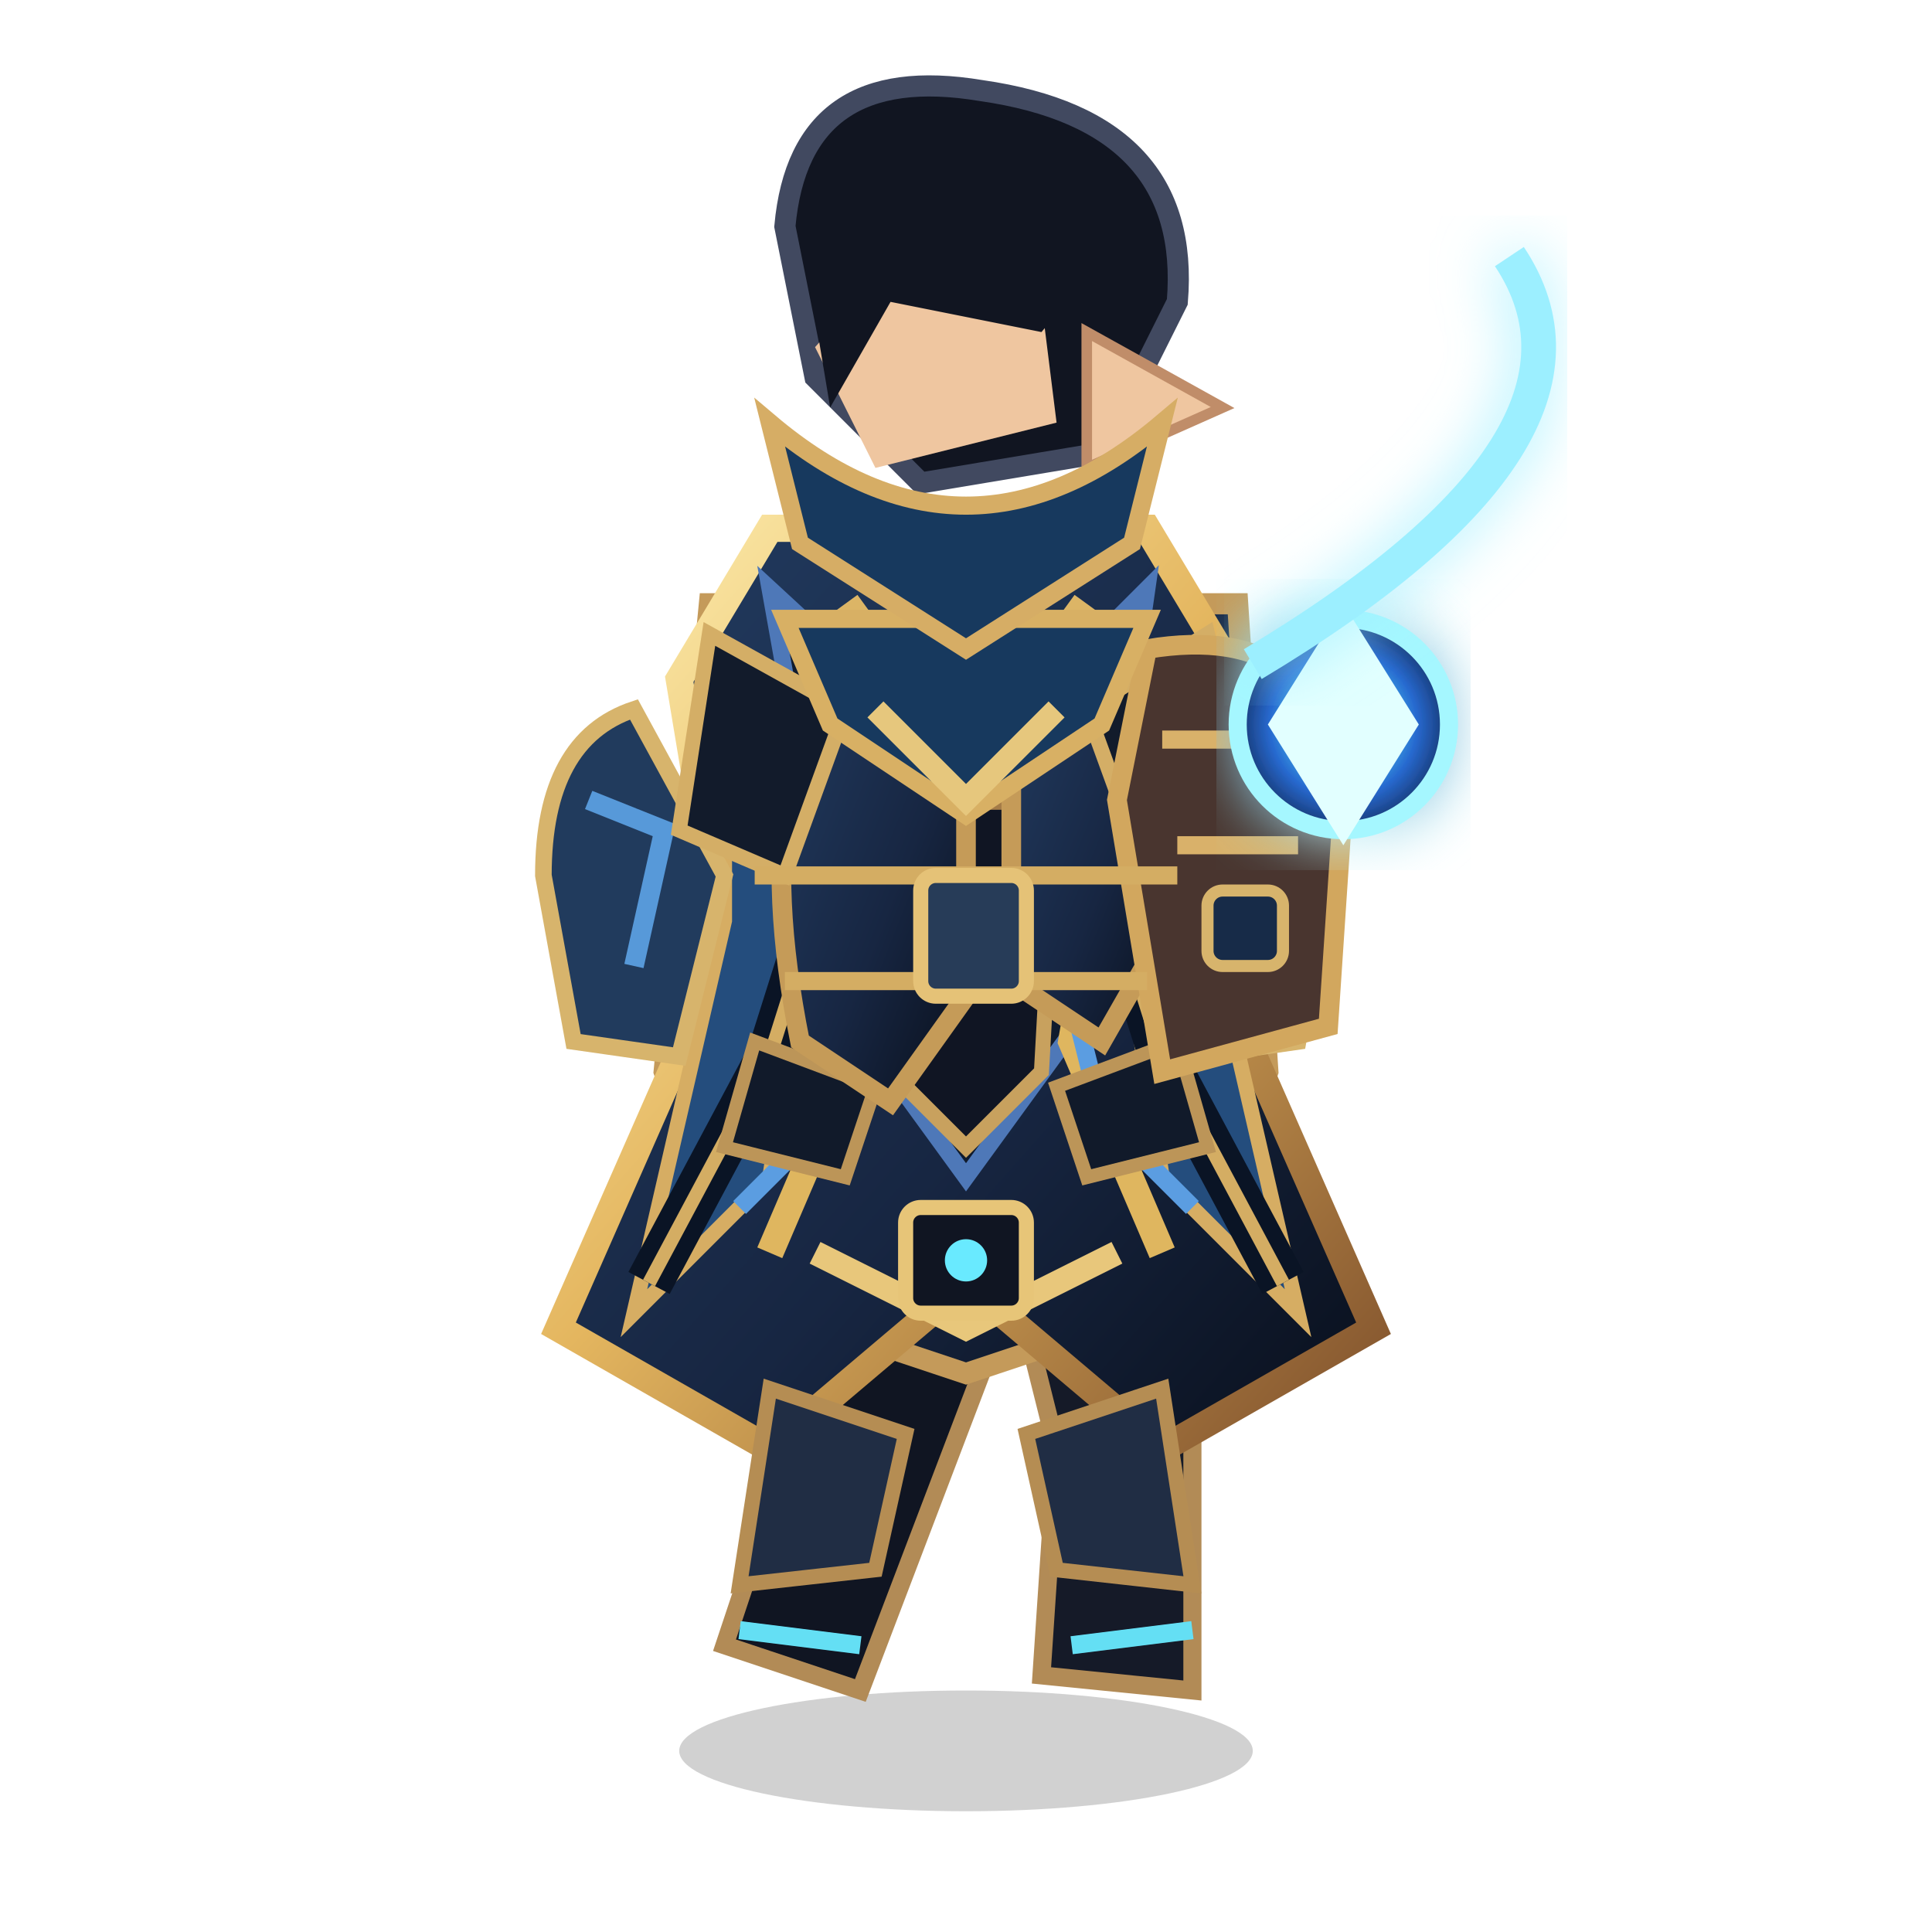
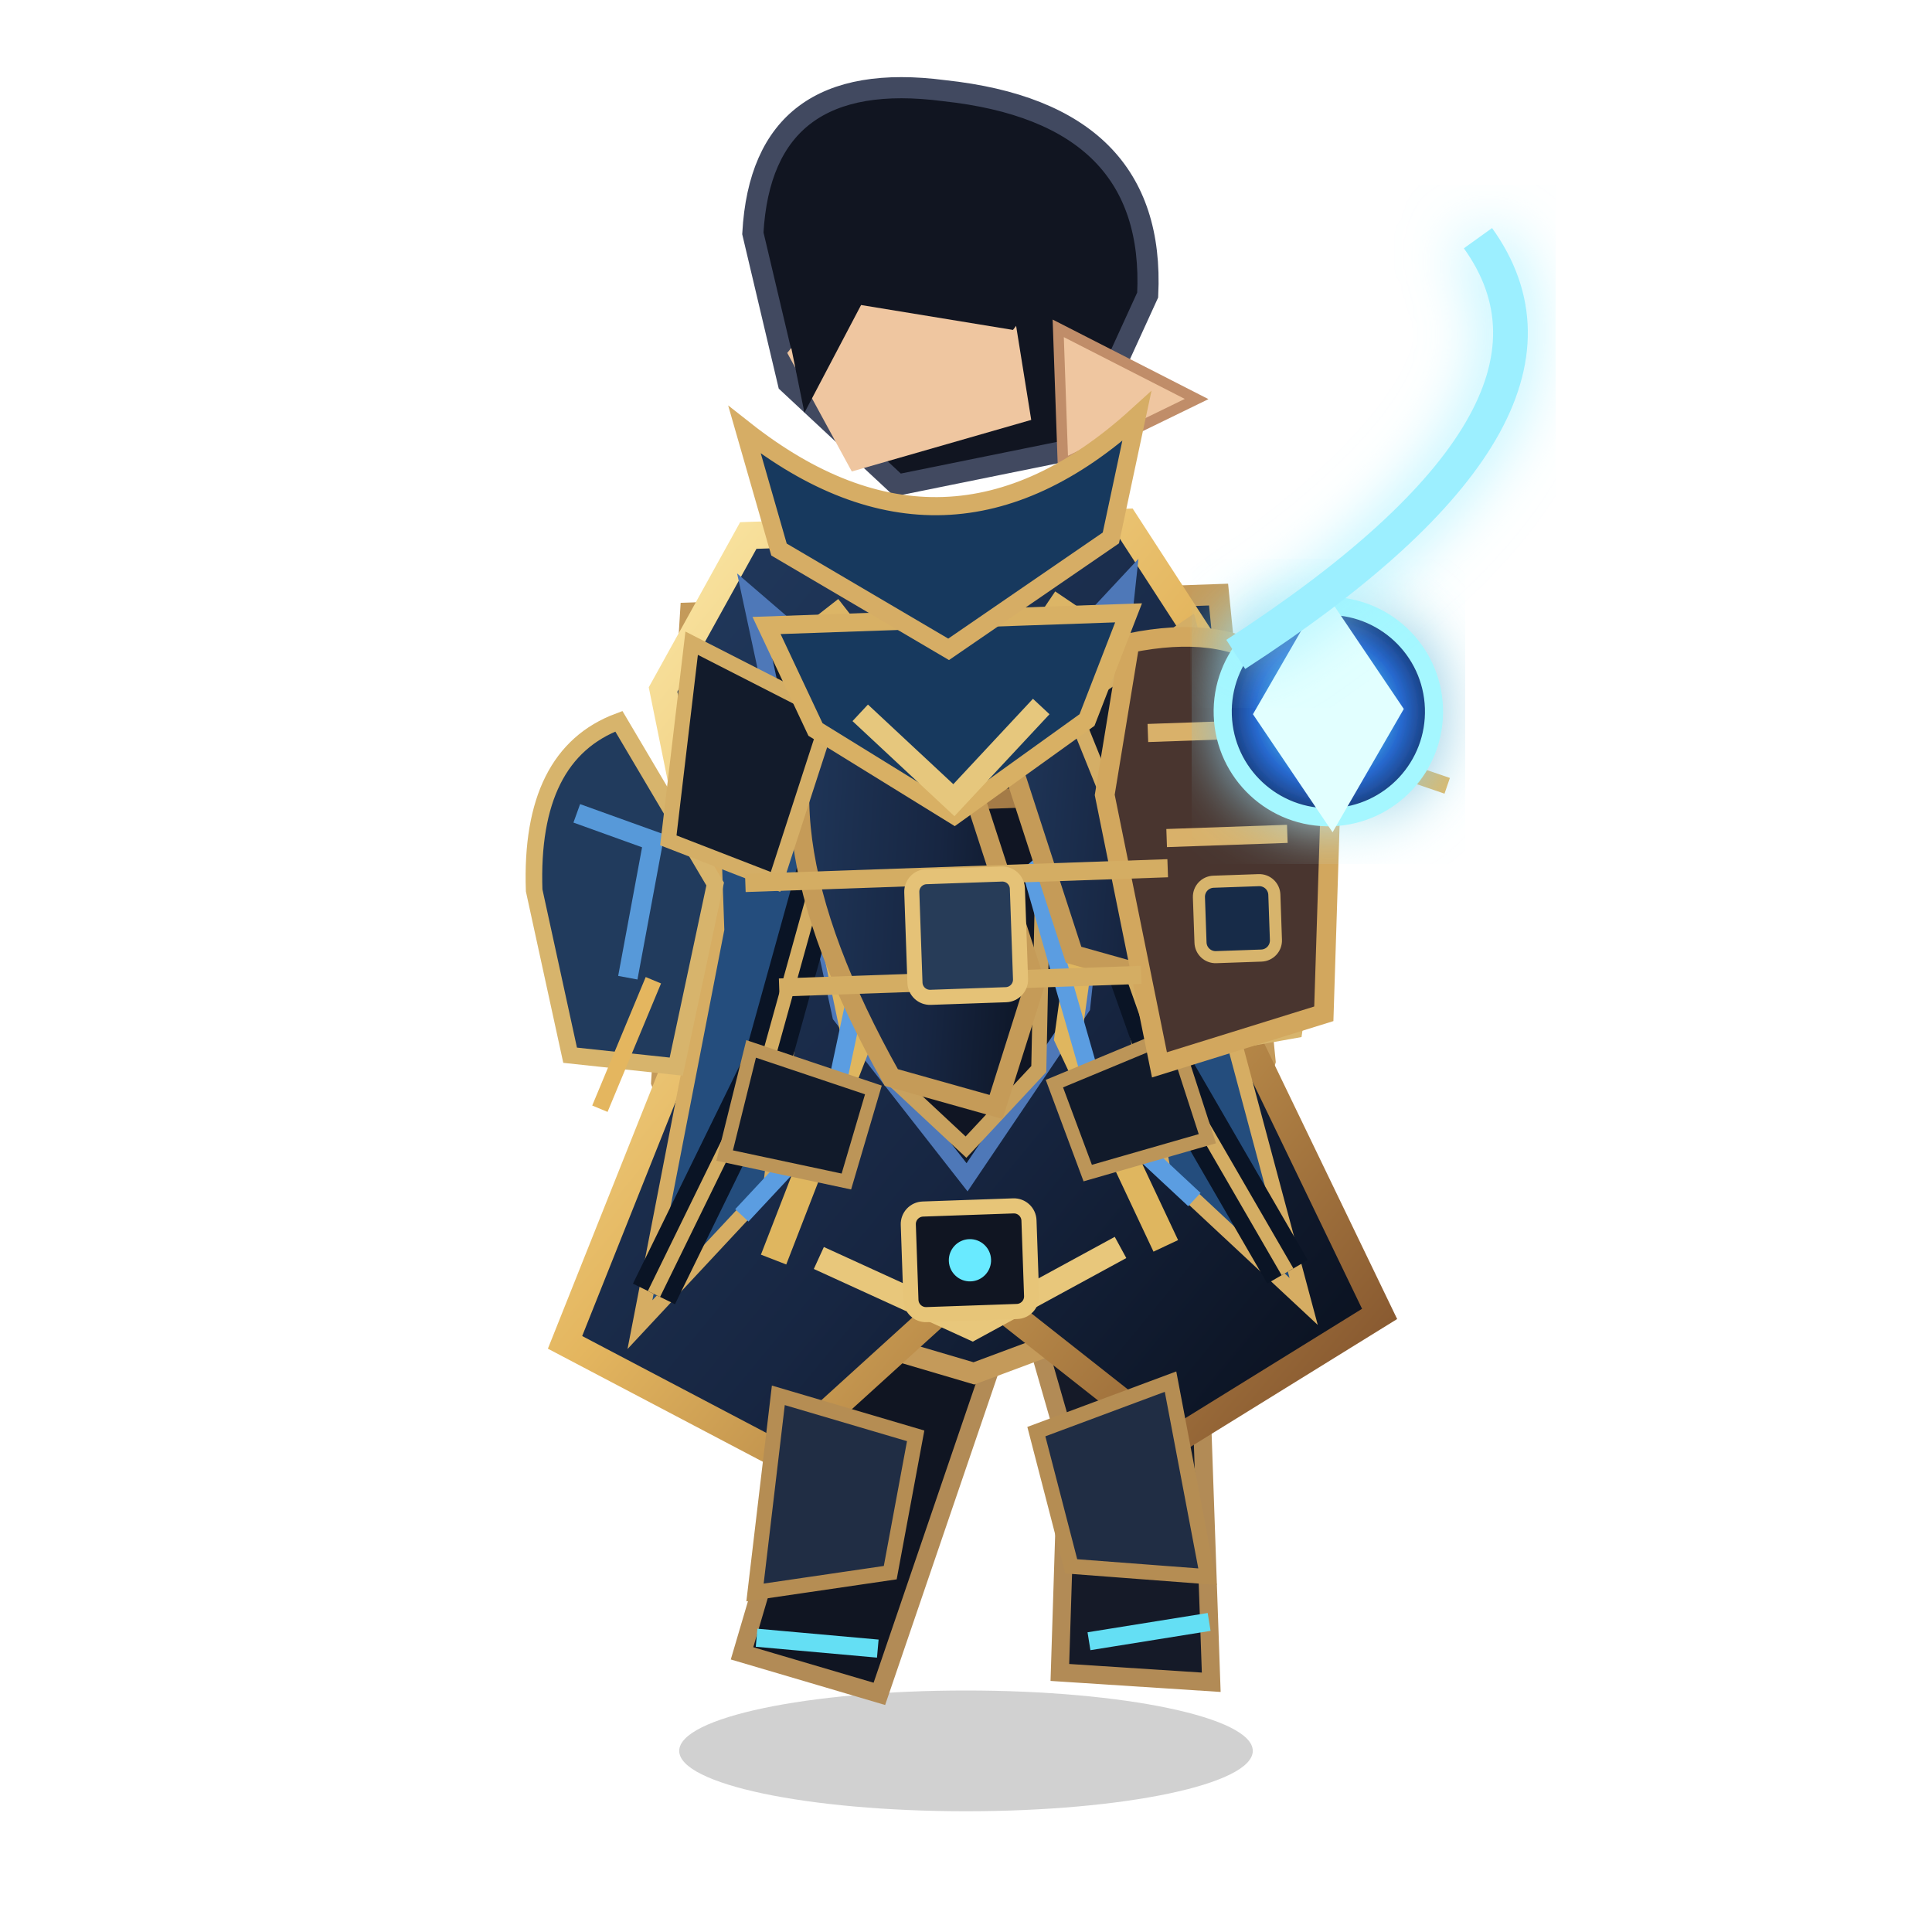
<svg xmlns="http://www.w3.org/2000/svg" width="128" height="128" viewBox="0 0 128 128" role="img" aria-label="Researcher left attack frame 0">
  <defs>
    <linearGradient id="coat" x1="0" y1="0" x2="1" y2="1">
      <stop offset="0" stop-color="#223c61" />
      <stop offset=".58" stop-color="#172642" />
      <stop offset="1" stop-color="#090f1b" />
    </linearGradient>
    <linearGradient id="gold" x1="0" y1="0" x2="1" y2="1">
      <stop stop-color="#fff0b2" />
      <stop offset=".45" stop-color="#e4b65f" />
      <stop offset="1" stop-color="#80512c" />
    </linearGradient>
    <radialGradient id="orb">
      <stop stop-color="#f0ffff" />
      <stop offset=".25" stop-color="#55e9ff" />
      <stop offset=".7" stop-color="#2769cf" />
      <stop offset="1" stop-color="#18366e" />
    </radialGradient>
    <linearGradient id="skin" x1="0" y1="0" x2="1" y2="1">
      <stop stop-color="#ffe0bd" />
      <stop offset="1" stop-color="#efc6a0" />
    </linearGradient>
    <filter id="glow">
      <feGaussianBlur stdDeviation="2.1" result="b" />
      <feMerge>
        <feMergeNode in="b" />
        <feMergeNode in="SourceGraphic" />
      </feMerge>
    </filter>
  </defs>
  <ellipse cx="64" cy="116" rx="19" ry="4" fill="#000" opacity=".18" />
  <g transform="translate(0 0)">
-     <g transform="translate(0 0)">
-       <path d="M55 74 L53 94 L48 109 L57 112 L65 91 L66 75 Z" fill="#101522" stroke="#b28b56" stroke-width="1.2" />
-       <path d="M65 76 L70 96 L69 111 L79 112 L79 94 L74 74 Z" fill="#151a28" stroke="#b28b56" stroke-width="1.2" />
-       <path d="M47 40 L82 40 L84 71 L79 86 L64 91 L49 86 L44 71 Z" fill="url(#coat)" stroke="#c49a5a" stroke-width="1.4" />
-       <path d="M51 35 L76 35 L82 45 L80 63 L91 88 L77 96 L64 85 L51 96 L37 88 L48 63 L45 45 Z" fill="url(#coat)" stroke="url(#gold)" stroke-width="1.8" />
-       <path d="M51 39 L64 51 L76 39 L72 67 L64 78 L56 67 Z" fill="#101b2d" stroke="#4e78b8" stroke-width="1.1" />
-       <path d="M48 49 L55 52 L51 78 L42 87 L48 61 Z M78 49 L73 52 L77 78 L86 87 L80 61 Z" fill="#244d7d" stroke="#d6ad63" stroke-width="1" />
-       <path d="M56 40 L64 51 L72 40" fill="none" stroke="#dcb566" stroke-width="2" />
-       <path d="M58 53 L70 53 L69 71 L64 76 L59 71 Z" fill="#101523" stroke="#c8a15e" stroke-width="1" />
-       <path d="M53 46 L57 69 L51 83 M75 46 L71 69 L77 83" fill="none" stroke="#dfb65f" stroke-width="1.8" />
-       <path d="M47 53 L81 53" stroke="#a47b47" stroke-width="1.3" />
-       <path d="M47 44 L57 51 L51 70 L43 85 M81 44 L71 51 L77 70 L85 85" fill="none" stroke="#0a1425" stroke-width="3.1" />
-       <path d="M47 44 L57 51 L51 70 L43 85 M81 44 L71 51 L77 70 L85 85" fill="none" stroke="#d4ad63" stroke-width=".9" />
-       <path d="M54 54 L59 58 L55 74 L49 80 M74 54 L69 58 L73 74 L79 80" fill="none" stroke="#5b9de1" stroke-width="1.2" />
-       <path d="M54 83 L64 88 L74 83" fill="none" stroke="#e8c77b" stroke-width="1.6" />
-       <rect x="60" y="80" width="8" height="7" rx="1" fill="#101522" stroke="#e7c578" stroke-width="1" />
-       <circle cx="64" cy="83.5" r="1.4" fill="#69eaff" />
-       <path d="M42 47 Q36 49 36 58 L38 69 L45 70 L48 58 Z" fill="#213b5d" stroke="#d7b46c" stroke-width="1.1" />
-       <path d="M39 53 L44 55 L42 64" fill="none" stroke="#5799d9" stroke-width="1.3" />
-       <path d="M81 47 Q88 49 88 58 L86 69 L79 70 L76 58 Z" fill="#172944" stroke="#d7b46c" stroke-width="1.1" />
-       <path d="M80 54 L85 56 L83 64" fill="none" stroke="#5799d9" stroke-width="1.3" />
-       <path d="M50 69 L58 72 L56 78 L48 76 Z M70 72 L78 69 L80 76 L72 78 Z" fill="#111a2a" stroke="#bc9558" stroke-width=".9" />
-       <path d="M51 92 L60 95 L58 104 L49 105 Z M68 95 L77 92 L79 105 L70 104 Z" fill="#202d44" stroke="#b58d53" stroke-width="1" />
-       <path d="M49 108 L57 109 M71 109 L79 108" stroke="#64dff4" stroke-width="1.2" />
-       <path d="M58 42 Q49 49 53 69 L59 73 L64 66 L64 49 Z" fill="url(#coat)" stroke="#c59b58" stroke-width="1.3" />
-       <path d="M70 43 Q80 48 77 62 L73 69 L67 65 L67 50 Z" fill="url(#coat)" stroke="#c59b58" stroke-width="1.3" />
-       <path d="M47 42 L56 47 L52 58 L45 55 Z M80 42 L72 47 L76 58 L83 55 Z" fill="#121b2b" stroke="#d4ae66" stroke-width="1" />
-       <path d="M76 43 Q88 41 89 53 L88 68 L77 71 L74 53 Z" fill="#49352f" stroke="#d2a75e" stroke-width="1.3" />
-       <path d="M77 49 L87 49 M78 56 L86 56" stroke="#d9b16a" stroke-width="1.2" />
-       <rect x="80" y="59" width="5" height="5" rx="1" fill="#172b48" stroke="#d7b46c" stroke-width=".8" />
-       <path d="M52 41 L76 41 L73 48 L64 54 L55 48 Z" fill="#17395e" stroke="#d8b064" stroke-width="1.2" />
-       <path d="M58 47 L64 53 L70 47" fill="none" stroke="#e6c77d" stroke-width="1.5" />
-       <path d="M50 58 L78 58 M52 65 L76 65" stroke="#d4ad63" stroke-width="1.2" />
-       <rect x="61" y="58" width="7" height="8" rx="1" fill="#273c58" stroke="#e5c277" stroke-width="1" />
-       <path d="M52 15 Q53 4 65 6 Q79 8 78 20 L73 30 L61 32 L54 25 Z" fill="#111521" stroke="#414960" stroke-width="1.4" />
-       <path d="M72 22 L81 27 L72 31 Z" fill="#efc6a0" stroke="#c08d69" stroke-width=".7" />
-       <path d="M54 23 Q60 16 69 20 L70 28 L58 31 Z" fill="#efc6a0" />
-       <path d="M53 15 Q63 5 74 16 L69 22 L59 20 L55 27 Z" fill="#111521" />
-       <path d="M51 28 Q64 39 77 28 L75 36 L64 43 L53 36 Z" fill="#17395e" stroke="#d6ad65" stroke-width="1.2" />
-       <g filter="url(#glow)">
-         <circle cx="89" cy="48" r="7" fill="url(#orb)" stroke="#a5f7ff" stroke-width="1.2" />
-         <path d="M84 48 L89 40 L94 48 L89 56 Z" fill="#e2ffff" />
+     <g transform="rotate(-2 64 76)">
+       <g transform="translate(0 0)">
+         <path d="M55 74 L53 94 L48 109 L57 112 L65 91 L66 75 Z" fill="#101522" stroke="#b28b56" stroke-width="1.2" />
+         <path d="M65 76 L70 96 L69 111 L79 112 L79 94 L74 74 Z" fill="#151a28" stroke="#b28b56" stroke-width="1.2" />
+         <path d="M47 40 L82 40 L84 71 L79 86 L64 91 L49 86 L44 71 Z" fill="url(#coat)" stroke="#c49a5a" stroke-width="1.4" />
+         <path d="M51 35 L76 35 L82 45 L80 63 L91 88 L77 96 L64 85 L51 96 L37 88 L48 63 L45 45 Z" fill="url(#coat)" stroke="url(#gold)" stroke-width="1.8" />
+         <path d="M51 39 L64 51 L76 39 L72 67 L64 78 L56 67 Z" fill="#101b2d" stroke="#4e78b8" stroke-width="1.1" />
+         <path d="M48 49 L55 52 L51 78 L42 87 L48 61 Z M78 49 L73 52 L77 78 L86 87 L80 61 Z" fill="#244d7d" stroke="#d6ad63" stroke-width="1" />
+         <path d="M56 40 L64 51 L72 40" fill="none" stroke="#dcb566" stroke-width="2" />
+         <path d="M58 53 L70 53 L69 71 L64 76 L59 71 Z" fill="#101523" stroke="#c8a15e" stroke-width="1" />
+         <path d="M53 46 L57 69 L51 83 M75 46 L71 69 L77 83" fill="none" stroke="#dfb65f" stroke-width="1.8" />
+         <path d="M47 53 L81 53" stroke="#a47b47" stroke-width="1.3" />
+         <path d="M47 44 L57 51 L51 70 L43 85 M81 44 L71 51 L77 70 L85 85" fill="none" stroke="#0a1425" stroke-width="3.1" />
+         <path d="M47 44 L57 51 L51 70 L43 85 M81 44 L71 51 L77 70 L85 85" fill="none" stroke="#d4ad63" stroke-width=".9" />
+         <path d="M54 54 L59 58 L55 74 L49 80 M74 54 L69 58 L73 74 L79 80" fill="none" stroke="#5b9de1" stroke-width="1.2" />
+         <path d="M54 83 L64 88 L74 83" fill="none" stroke="#e8c77b" stroke-width="1.6" />
+         <rect x="60" y="80" width="8" height="7" rx="1" fill="#101522" stroke="#e7c578" stroke-width="1" />
+         <circle cx="64" cy="83.5" r="1.4" fill="#69eaff" />
+         <path d="M42 47 Q36 49 36 58 L38 69 L45 70 L48 58 Z" fill="#213b5d" stroke="#d7b46c" stroke-width="1.1" />
+         <path d="M39 53 L44 55 L42 64" fill="none" stroke="#5799d9" stroke-width="1.3" />
+         <path d="M81 47 Q88 49 88 58 L86 69 L79 70 L76 58 Z" fill="#172944" stroke="#d7b46c" stroke-width="1.1" />
+         <path d="M80 54 L85 56 L83 64" fill="none" stroke="#5799d9" stroke-width="1.3" />
+         <path d="M50 69 L58 72 L56 78 L48 76 Z M70 72 L78 69 L80 76 L72 78 Z" fill="#111a2a" stroke="#bc9558" stroke-width=".9" />
+         <path d="M51 92 L60 95 L58 104 L49 105 Z M68 95 L77 92 L79 105 L70 104 Z" fill="#202d44" stroke="#b58d53" stroke-width="1" />
+         <path d="M49 108 L57 109 M71 109 L79 108" stroke="#64dff4" stroke-width="1.2" />
+         <g transform="rotate(-16 64 48)">
+           <path d="M58 42 Q49 49 53 69 L59 73 L64 66 L64 49 Z" fill="url(#coat)" stroke="#c59b58" stroke-width="1.3" />
+           <path d="M70 43 Q80 48 77 62 L73 69 L67 65 L67 50 Z" fill="url(#coat)" stroke="#c59b58" stroke-width="1.3" />
+           <path d="M40 58 L34 65 M86 56 L94 62" stroke="#e4b65f" stroke-width="1.1" fill="none" />
+         </g>
+         <path d="M47 42 L56 47 L52 58 L45 55 Z M80 42 L72 47 L76 58 L83 55 Z" fill="#121b2b" stroke="#d4ae66" stroke-width="1" />
+         <path d="M76 43 Q88 41 89 53 L88 68 L77 71 L74 53 Z" fill="#49352f" stroke="#d2a75e" stroke-width="1.3" />
+         <path d="M77 49 L87 49 M78 56 L86 56" stroke="#d9b16a" stroke-width="1.2" />
+         <rect x="80" y="59" width="5" height="5" rx="1" fill="#172b48" stroke="#d7b46c" stroke-width=".8" />
+         <path d="M52 41 L76 41 L73 48 L64 54 L55 48 Z" fill="#17395e" stroke="#d8b064" stroke-width="1.2" />
+         <path d="M58 47 L64 53 L70 47" fill="none" stroke="#e6c77d" stroke-width="1.5" />
+         <path d="M50 58 L78 58 M52 65 L76 65" stroke="#d4ad63" stroke-width="1.2" />
+         <rect x="61" y="58" width="7" height="8" rx="1" fill="#273c58" stroke="#e5c277" stroke-width="1" />
+         <path d="M52 15 Q53 4 65 6 Q79 8 78 20 L73 30 L61 32 L54 25 Z" fill="#111521" stroke="#414960" stroke-width="1.4" />
+         <path d="M72 22 L81 27 L72 31 Z" fill="#efc6a0" stroke="#c08d69" stroke-width=".7" />
+         <path d="M54 23 Q60 16 69 20 L70 28 L58 31 Z" fill="#efc6a0" />
+         <path d="M53 15 Q63 5 74 16 L69 22 L59 20 L55 27 Z" fill="#111521" />
+         <path d="M51 28 Q64 39 77 28 L75 36 L64 43 L53 36 Z" fill="#17395e" stroke="#d6ad65" stroke-width="1.2" />
+         <g filter="url(#glow)">
+           <circle cx="89" cy="48" r="7" fill="url(#orb)" stroke="#a5f7ff" stroke-width="1.2" />
+           <path d="M84 48 L89 40 L94 48 L89 56 Z" fill="#e2ffff" />
+         </g>
+         <path d="M83 44 Q108 29 100 17" fill="none" stroke="#9cefff" stroke-width="2.3" filter="url(#glow)" />
      </g>
-       <path d="M83 44 Q108 29 100 17" fill="none" stroke="#9cefff" stroke-width="2.3" filter="url(#glow)" />
    </g>
  </g>
</svg>
